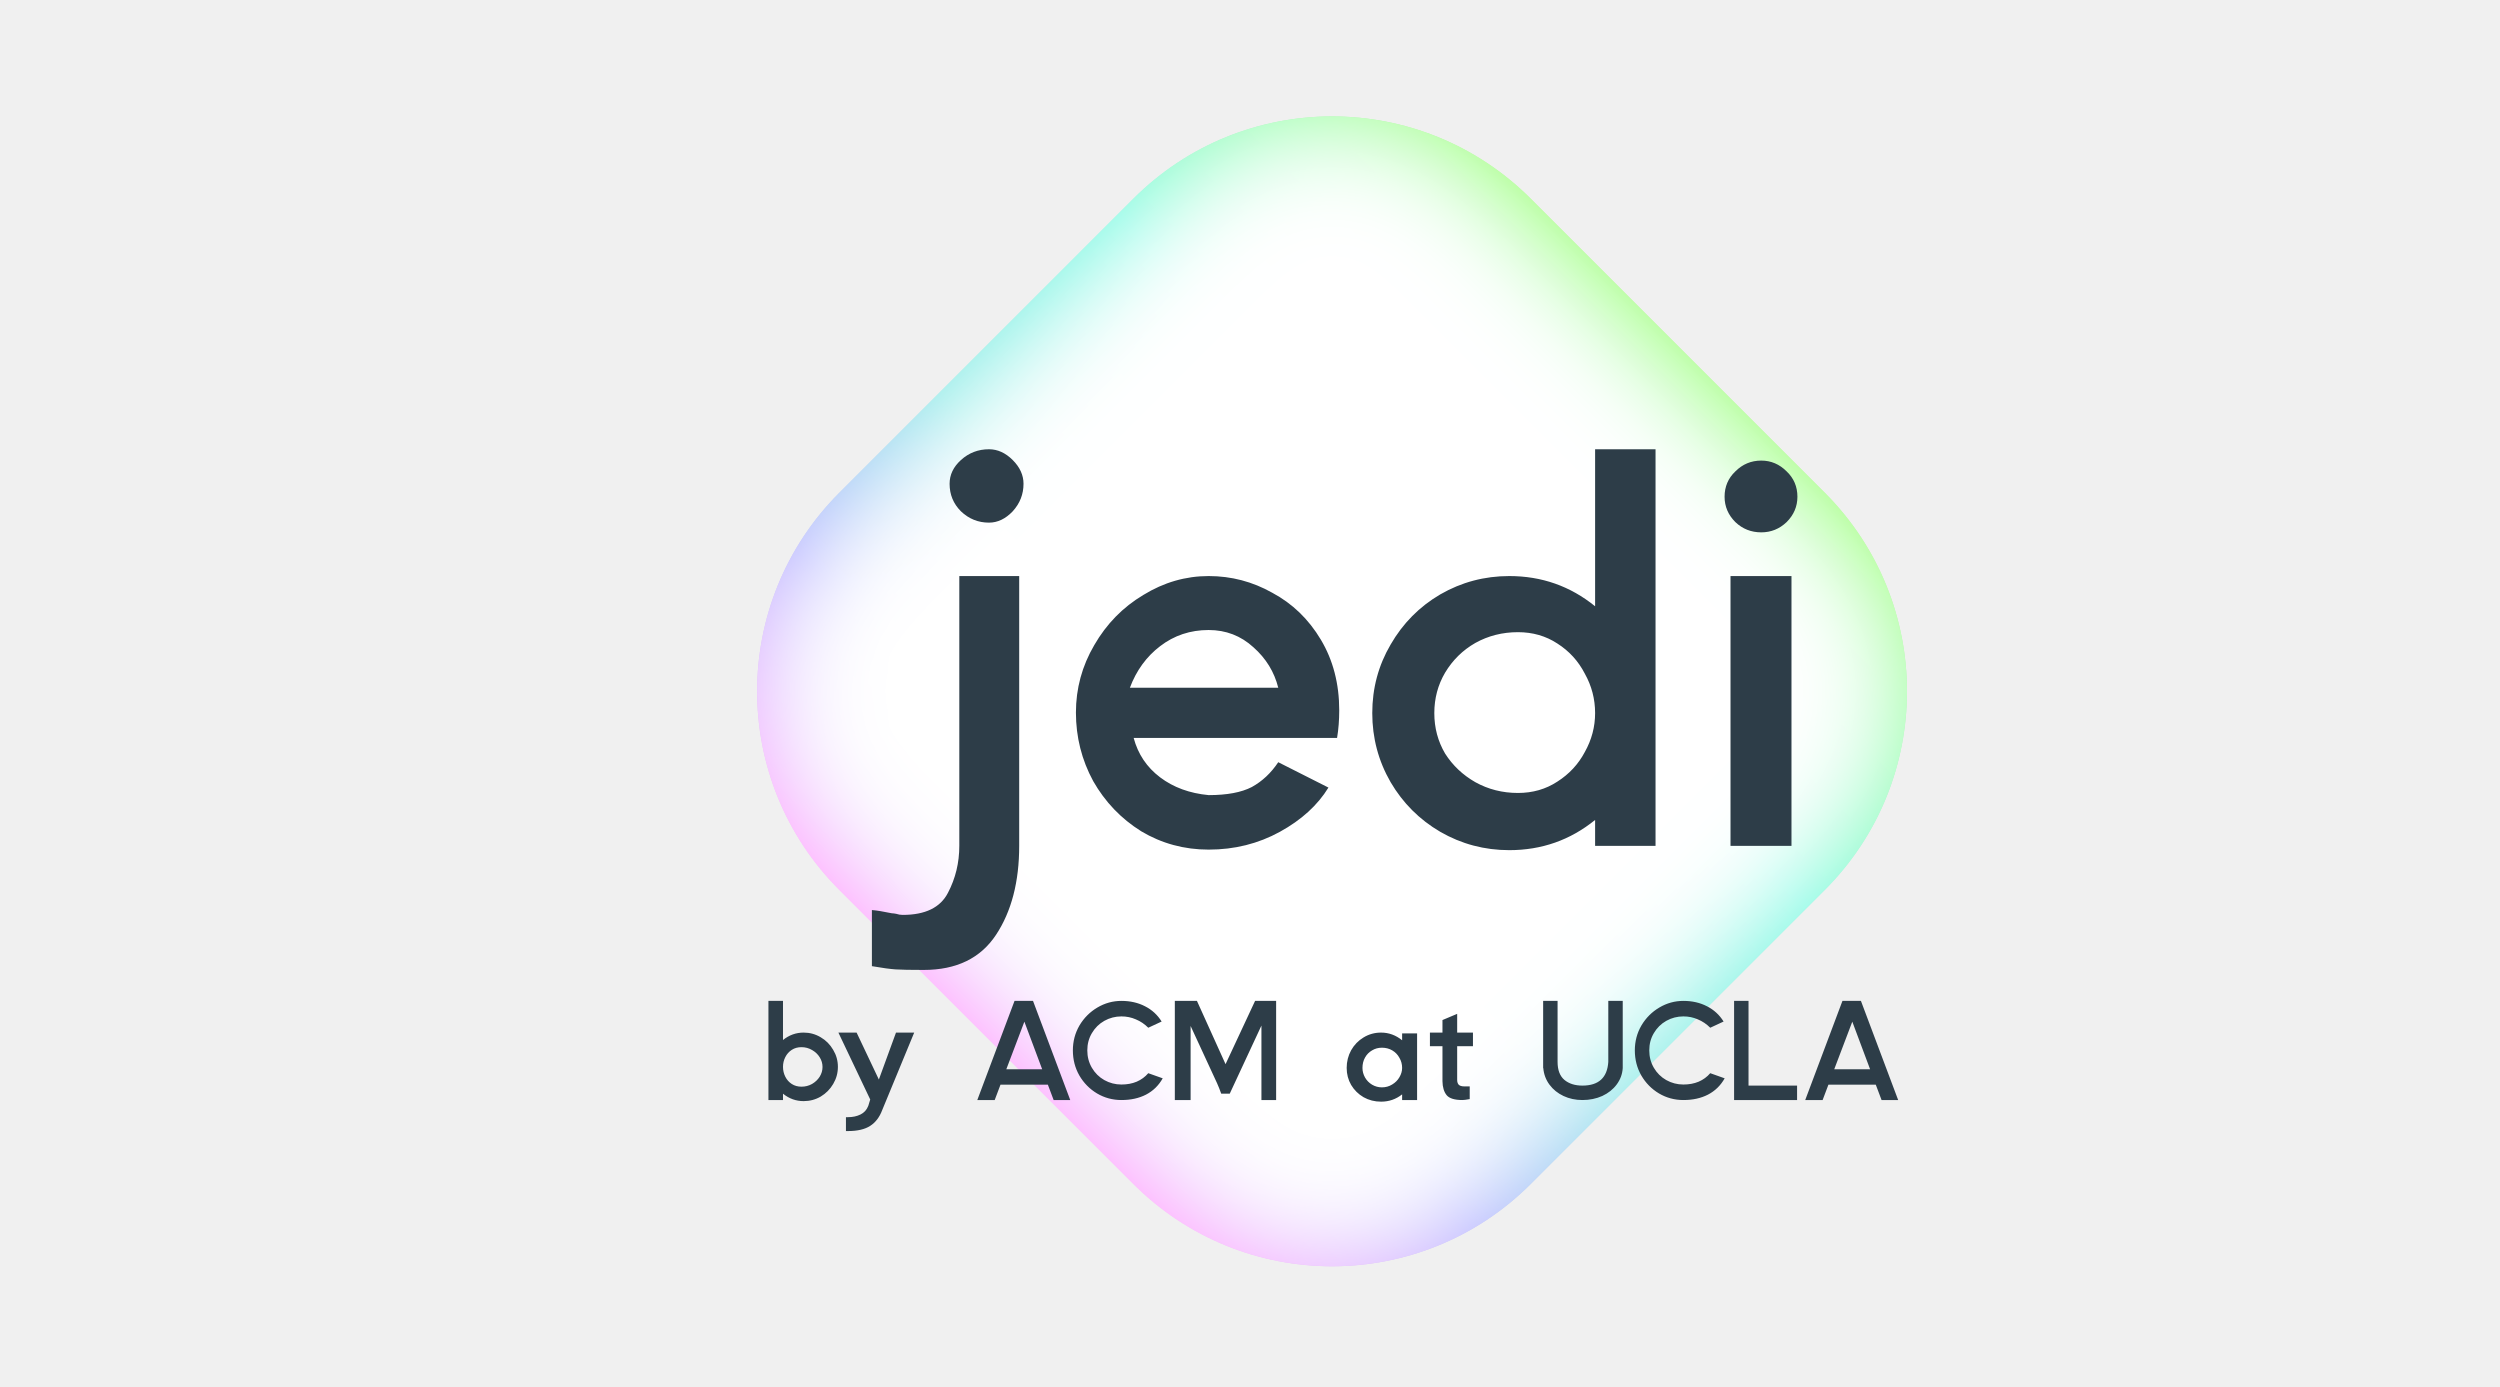
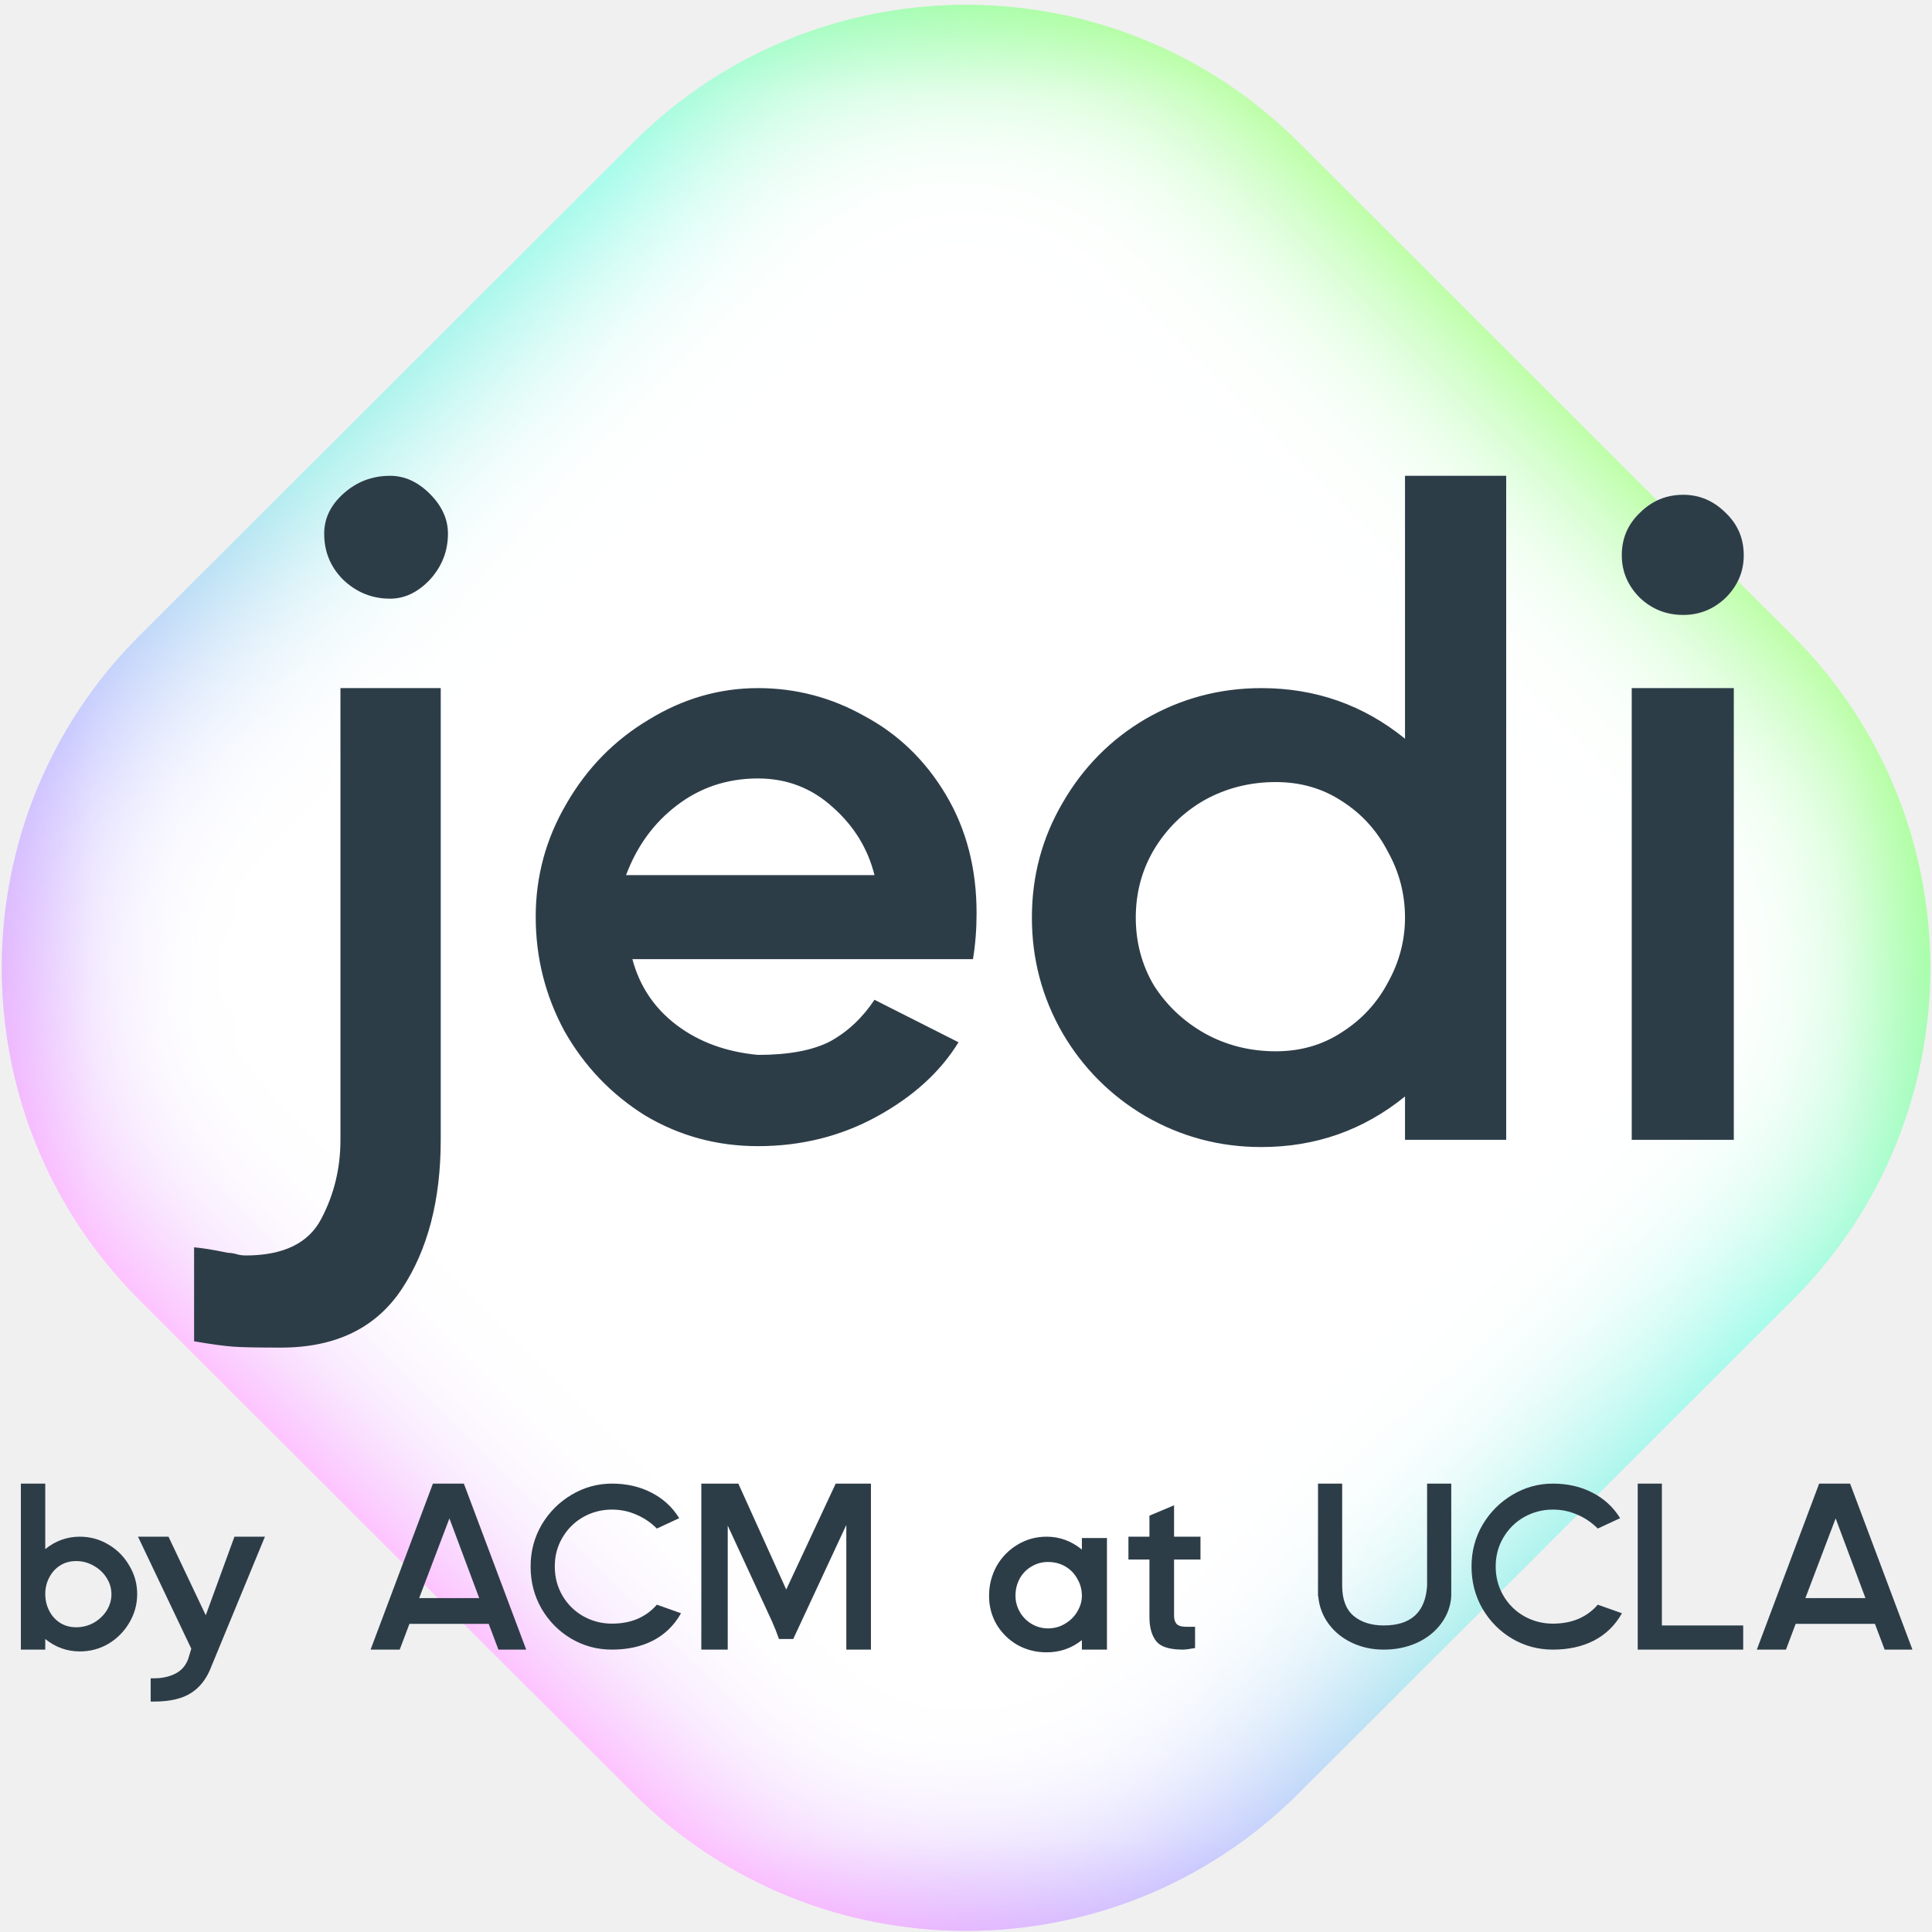
- <svg xmlns="http://www.w3.org/2000/svg" width="357" height="198" viewBox="0 0 357 198" fill="none">
-   <rect x="190.217" width="139.616" height="139.616" rx="40.13" transform="rotate(45 190.217 0)" fill="url(#paint0_linear)" />
-   <mask id="mask0" mask-type="alpha" maskUnits="userSpaceOnUse" x="91" y="0" width="198" height="198">
-     <rect x="190.217" y="0" width="139.616" height="139.616" rx="40.13" transform="rotate(45 190.217 0.00012207)" fill="url(#paint1_linear)" />
+ <svg xmlns="http://www.w3.org/2000/svg" width="339" height="339" viewBox="0 0 339 339" fill="none">
+   <rect width="287.423" height="287.423" rx="82.459" transform="matrix(0.707551 0.706663 -0.707551 0.706663 169.504 -33.2852)" fill="url(#paint0_linear_816_7599)" />
+   <mask id="mask0_816_7599" style="mask-type:alpha" maskUnits="userSpaceOnUse" x="0" y="0" width="339" height="339">
+     <rect width="287.423" height="287.423" rx="82.459" transform="matrix(0.707551 0.706663 -0.707551 0.706663 169.504 -33.2852)" fill="url(#paint1_linear_816_7599)" />
  </mask>
-   <g mask="url(#mask0)">
-     <g filter="url(#filter0_f)">
-       <rect x="190.217" y="1.559" width="137.411" height="137.411" rx="32.104" transform="rotate(45 190.217 1.55945)" fill="white" />
+   <g mask="url(#mask0_816_7599)">
+     <g filter="url(#filter0_f_816_7599)">
+       <rect width="282.884" height="282.884" rx="65.967" transform="matrix(0.706658 0.707555 -0.706658 0.707555 169.502 -30.0723)" fill="white" />
    </g>
  </g>
-   <path d="M141.226 74.633C139.685 74.633 138.35 74.094 137.22 73.015C136.141 71.936 135.602 70.626 135.602 69.085C135.602 67.801 136.141 66.671 137.22 65.695C138.35 64.668 139.685 64.154 141.226 64.154C142.459 64.154 143.589 64.668 144.617 65.695C145.644 66.722 146.158 67.853 146.158 69.085C146.158 70.575 145.644 71.885 144.617 73.015C143.589 74.094 142.459 74.633 141.226 74.633ZM136.989 82.261H145.541V120.786C145.541 125.923 144.437 130.16 142.228 133.499C140.019 136.838 136.578 138.507 131.903 138.507C130.003 138.507 128.667 138.482 127.897 138.43C127.126 138.379 125.996 138.225 124.507 137.968V129.955C125.174 130.006 126.125 130.16 127.357 130.417C127.511 130.417 127.717 130.443 127.974 130.494C128.282 130.597 128.59 130.648 128.898 130.648C132.134 130.648 134.292 129.595 135.371 127.489C136.449 125.435 136.989 123.2 136.989 120.786V82.261ZM161.886 105.376C162.502 107.687 163.761 109.562 165.661 111.001C167.562 112.439 169.874 113.286 172.596 113.543C175.216 113.543 177.27 113.158 178.76 112.387C180.25 111.566 181.508 110.384 182.535 108.843L189.701 112.465C188.16 114.982 185.849 117.088 182.767 118.783C179.685 120.478 176.294 121.325 172.596 121.325C169.103 121.325 165.893 120.452 162.965 118.706C160.088 116.908 157.802 114.519 156.107 111.54C154.464 108.509 153.642 105.248 153.642 101.755C153.642 98.313 154.515 95.103 156.261 92.123C158.008 89.093 160.345 86.704 163.273 84.958C166.201 83.16 169.309 82.261 172.596 82.261C175.832 82.261 178.863 83.057 181.688 84.65C184.564 86.191 186.876 88.425 188.622 91.353C190.369 94.281 191.242 97.645 191.242 101.446C191.242 102.833 191.139 104.143 190.934 105.376H161.886ZM182.535 98.21C181.97 95.95 180.789 94.024 178.991 92.431C177.193 90.788 175.062 89.966 172.596 89.966C169.976 89.966 167.665 90.736 165.661 92.277C163.71 93.767 162.271 95.745 161.347 98.21H182.535ZM227.781 64.154H236.411V120.786H227.781V117.088C224.237 119.964 220.153 121.402 215.53 121.402C211.986 121.402 208.699 120.529 205.668 118.783C202.689 117.036 200.326 114.673 198.579 111.694C196.833 108.663 195.96 105.376 195.96 101.832C195.96 98.287 196.833 95.026 198.579 92.046C200.326 89.016 202.689 86.627 205.668 84.881C208.699 83.134 211.986 82.261 215.53 82.261C220.153 82.261 224.237 83.699 227.781 86.576V64.154ZM216.763 113.235C218.869 113.235 220.744 112.696 222.388 111.617C224.083 110.538 225.393 109.126 226.317 107.379C227.293 105.633 227.781 103.784 227.781 101.832C227.781 99.828 227.293 97.954 226.317 96.207C225.393 94.409 224.083 92.971 222.388 91.892C220.744 90.814 218.869 90.274 216.763 90.274C214.554 90.274 212.525 90.788 210.676 91.815C208.878 92.843 207.44 94.255 206.361 96.053C205.334 97.799 204.82 99.726 204.82 101.832C204.82 103.938 205.334 105.864 206.361 107.61C207.44 109.305 208.878 110.667 210.676 111.694C212.525 112.721 214.554 113.235 216.763 113.235ZM251.509 65.772C250.071 65.772 248.838 66.286 247.811 67.313C246.783 68.289 246.27 69.496 246.27 70.935C246.27 72.322 246.783 73.529 247.811 74.556C248.838 75.532 250.071 76.02 251.509 76.02C252.896 76.02 254.103 75.532 255.13 74.556C256.158 73.529 256.671 72.322 256.671 70.935C256.671 69.496 256.158 68.289 255.13 67.313C254.103 66.286 252.896 65.772 251.509 65.772ZM255.824 82.261H247.117V120.786H255.824V82.261Z" fill="#2D3D48" />
-   <path d="M114.76 147.454C115.646 147.454 116.461 147.679 117.206 148.128C117.951 148.565 118.542 149.162 118.978 149.92C119.428 150.665 119.652 151.474 119.652 152.347C119.652 153.22 119.428 154.036 118.978 154.793C118.542 155.538 117.951 156.135 117.206 156.585C116.461 157.021 115.646 157.24 114.76 157.24C113.668 157.24 112.686 156.886 111.812 156.18V157.085H109.732V142.928H111.812V148.514C112.686 147.807 113.668 147.454 114.76 147.454ZM114.451 155.178C114.991 155.178 115.492 155.05 115.954 154.793C116.416 154.524 116.782 154.177 117.052 153.753C117.322 153.316 117.456 152.854 117.456 152.366C117.456 151.865 117.322 151.403 117.052 150.979C116.782 150.543 116.416 150.196 115.954 149.939C115.492 149.669 114.991 149.535 114.451 149.535C113.925 149.535 113.463 149.663 113.065 149.92C112.666 150.177 112.358 150.523 112.14 150.96C111.922 151.384 111.812 151.846 111.812 152.347C111.812 152.848 111.922 153.316 112.14 153.753C112.358 154.19 112.666 154.536 113.065 154.793C113.463 155.05 113.925 155.178 114.451 155.178ZM127.948 147.454H130.548L125.983 158.511C125.598 159.538 125.02 160.296 124.249 160.784C123.491 161.272 122.438 161.516 121.09 161.516H120.801V159.532H121.09C121.771 159.532 122.368 159.403 122.882 159.147C123.408 158.89 123.78 158.472 123.999 157.894L124.268 157.008L119.722 147.454H122.323L125.501 154.158L127.948 147.454ZM152.83 157.085H150.461L149.633 154.89H142.871L142.043 157.085H139.558L144.875 142.928H147.514L152.83 157.085ZM146.281 145.894L143.7 152.694H148.824L146.281 145.894ZM166.035 153.984C165.457 155.012 164.661 155.788 163.646 156.315C162.645 156.829 161.476 157.085 160.141 157.085C158.882 157.085 157.72 156.771 156.654 156.142C155.601 155.512 154.76 154.658 154.131 153.58C153.514 152.501 153.206 151.307 153.206 149.997C153.206 148.7 153.521 147.512 154.15 146.433C154.792 145.355 155.646 144.501 156.712 143.871C157.778 143.242 158.921 142.928 160.141 142.928C161.399 142.928 162.523 143.184 163.512 143.698C164.5 144.199 165.29 144.924 165.881 145.875L163.974 146.761C163.447 146.234 162.857 145.836 162.202 145.566C161.56 145.284 160.873 145.143 160.141 145.143C159.267 145.143 158.452 145.355 157.694 145.778C156.949 146.202 156.359 146.786 155.922 147.531C155.486 148.263 155.267 149.085 155.267 149.997C155.267 150.909 155.486 151.737 155.922 152.482C156.359 153.227 156.949 153.811 157.694 154.235C158.452 154.658 159.267 154.87 160.141 154.87C160.95 154.87 161.675 154.735 162.317 154.466C162.972 154.183 163.524 153.779 163.974 153.252L166.035 153.984ZM182.231 142.928V157.085H180.132V146.453L175.605 156.18H174.391L174.102 155.41L173.794 154.678L170.019 146.51V157.085H167.765V142.928H170.924L175.008 151.962L179.226 142.928H182.231ZM200.223 147.57H202.361V157.085H200.223V156.276C199.349 156.97 198.348 157.317 197.218 157.317C196.306 157.317 195.471 157.105 194.714 156.681C193.969 156.244 193.378 155.66 192.942 154.928C192.518 154.196 192.306 153.387 192.306 152.501C192.306 151.589 192.518 150.748 192.942 149.978C193.378 149.207 193.969 148.597 194.714 148.148C195.471 147.685 196.306 147.454 197.218 147.454C198.322 147.454 199.324 147.82 200.223 148.552V147.57ZM197.333 155.275C197.873 155.275 198.361 155.14 198.797 154.87C199.247 154.601 199.593 154.254 199.837 153.83C200.094 153.393 200.223 152.95 200.223 152.501C200.223 151.974 200.094 151.493 199.837 151.056C199.593 150.607 199.253 150.254 198.817 149.997C198.38 149.74 197.886 149.612 197.333 149.612C196.82 149.612 196.351 149.74 195.927 149.997C195.503 150.241 195.17 150.581 194.926 151.018C194.682 151.454 194.56 151.949 194.56 152.501C194.56 152.976 194.682 153.432 194.926 153.869C195.17 154.292 195.503 154.633 195.927 154.89C196.364 155.146 196.833 155.275 197.333 155.275ZM210.338 149.4H208.084V154.215C208.084 154.498 208.155 154.723 208.296 154.89C208.45 155.056 208.733 155.14 209.144 155.14H209.876V156.951C209.388 157.041 209.041 157.085 208.835 157.085C207.718 157.085 206.967 156.854 206.582 156.392C206.196 155.917 205.997 155.249 205.984 154.389V149.4H204.193V147.454H205.984V145.663L208.084 144.777V147.454H210.338V149.4ZM231.726 142.928V152.52C231.674 153.381 231.385 154.164 230.859 154.87C230.345 155.564 229.658 156.109 228.798 156.508C227.937 156.893 226.994 157.085 225.966 157.085C224.99 157.085 224.091 156.893 223.269 156.508C222.448 156.122 221.78 155.583 221.266 154.89C220.752 154.196 220.457 153.406 220.38 152.52H220.361V142.928H222.422V151.634C222.422 152.803 222.749 153.663 223.404 154.215C224.059 154.755 224.913 155.024 225.966 155.024C228.291 155.024 229.523 153.894 229.665 151.634V142.928H231.726ZM246.283 153.984C245.705 155.012 244.909 155.788 243.894 156.315C242.893 156.829 241.724 157.085 240.389 157.085C239.13 157.085 237.968 156.771 236.902 156.142C235.849 155.512 235.008 154.658 234.379 153.58C233.762 152.501 233.454 151.307 233.454 149.997C233.454 148.7 233.769 147.512 234.398 146.433C235.04 145.355 235.894 144.501 236.96 143.871C238.026 143.242 239.169 142.928 240.389 142.928C241.647 142.928 242.771 143.184 243.759 143.698C244.748 144.199 245.538 144.924 246.129 145.875L244.222 146.761C243.695 146.234 243.105 145.836 242.45 145.566C241.808 145.284 241.121 145.143 240.389 145.143C239.515 145.143 238.7 145.355 237.942 145.778C237.197 146.202 236.607 146.786 236.17 147.531C235.733 148.263 235.515 149.085 235.515 149.997C235.515 150.909 235.733 151.737 236.17 152.482C236.607 153.227 237.197 153.811 237.942 154.235C238.7 154.658 239.515 154.87 240.389 154.87C241.198 154.87 241.923 154.735 242.565 154.466C243.22 154.183 243.772 153.779 244.222 153.252L246.283 153.984ZM249.689 142.928V155.024H256.623V157.085H247.628V142.928H249.689ZM271.058 157.085H268.688L267.86 154.89H261.099L260.271 157.085H257.786L263.102 142.928H265.741L271.058 157.085ZM264.508 145.894L261.927 152.694H267.051L264.508 145.894Z" fill="#2D3D48" />
+   <path d="M68.456 105.047C65.285 105.047 62.537 103.937 60.212 101.718C57.993 99.498 56.883 96.803 56.883 93.633C56.883 90.991 57.993 88.666 60.212 86.658C62.537 84.545 65.285 83.488 68.456 83.488C70.992 83.488 73.317 84.545 75.43 86.658C77.544 88.772 78.601 91.097 78.601 93.633C78.601 96.698 77.544 99.393 75.43 101.718C73.317 103.937 70.992 105.047 68.456 105.047ZM59.737 120.74H77.333V200C77.333 210.568 75.061 219.287 70.516 226.156C65.972 233.025 58.891 236.46 49.275 236.46C45.364 236.46 42.617 236.407 41.032 236.301C39.446 236.195 37.121 235.878 34.057 235.35V218.864C35.431 218.97 37.386 219.287 39.922 219.815C40.239 219.815 40.662 219.868 41.19 219.974C41.824 220.185 42.458 220.291 43.092 220.291C49.75 220.291 54.189 218.124 56.408 213.791C58.627 209.564 59.737 204.967 59.737 200V120.74ZM110.96 168.296C112.228 173.052 114.817 176.909 118.727 179.868C122.638 182.827 127.393 184.571 132.994 185.099C138.384 185.099 142.611 184.307 145.676 182.721C148.741 181.03 151.33 178.6 153.443 175.429L168.186 182.88C165.015 188.058 160.26 192.391 153.919 195.878C147.578 199.366 140.603 201.11 132.994 201.11C125.808 201.11 119.203 199.313 113.179 195.72C107.261 192.021 102.558 187.107 99.071 180.978C95.689 174.742 93.998 168.032 93.998 160.846C93.998 153.765 95.795 147.16 99.388 141.031C102.981 134.795 107.79 129.881 113.813 126.288C119.837 122.589 126.231 120.74 132.994 120.74C139.652 120.74 145.887 122.378 151.7 125.654C157.618 128.825 162.373 133.422 165.966 139.445C169.559 145.469 171.356 152.391 171.356 160.211C171.356 163.065 171.145 165.76 170.722 168.296H110.96ZM153.443 153.554C152.281 148.904 149.85 144.941 146.151 141.665C142.453 138.283 138.067 136.592 132.994 136.592C127.605 136.592 122.849 138.177 118.727 141.348C114.712 144.412 111.753 148.481 109.85 153.554H153.443ZM246.53 83.488H264.285V200H246.53V192.391C239.238 198.309 230.837 201.268 221.326 201.268C214.034 201.268 207.27 199.472 201.035 195.878C194.906 192.285 190.044 187.424 186.451 181.295C182.858 175.06 181.062 168.296 181.062 161.004C181.062 153.712 182.858 147.001 186.451 140.872C190.044 134.637 194.906 129.723 201.035 126.13C207.27 122.537 214.034 120.74 221.326 120.74C230.837 120.74 239.238 123.699 246.53 129.617V83.488ZM223.862 184.465C228.195 184.465 232.052 183.355 235.434 181.136C238.921 178.917 241.616 176.011 243.519 172.418C245.526 168.824 246.53 165.02 246.53 161.004C246.53 156.883 245.526 153.025 243.519 149.432C241.616 145.733 238.921 142.774 235.434 140.555C232.052 138.336 228.195 137.226 223.862 137.226C219.318 137.226 215.143 138.283 211.339 140.396C207.64 142.51 204.681 145.416 202.462 149.115C200.348 152.708 199.291 156.671 199.291 161.004C199.291 165.337 200.348 169.3 202.462 172.893C204.681 176.381 207.64 179.181 211.339 181.295C215.143 183.408 219.318 184.465 223.862 184.465ZM295.347 86.817C292.388 86.817 289.852 87.874 287.738 89.987C285.625 91.995 284.568 94.478 284.568 97.438C284.568 100.291 285.625 102.774 287.738 104.888C289.852 106.896 292.388 107.9 295.347 107.9C298.201 107.9 300.684 106.896 302.798 104.888C304.911 102.774 305.968 100.291 305.968 97.438C305.968 94.478 304.911 91.995 302.798 89.987C300.684 87.874 298.201 86.817 295.347 86.817ZM304.224 120.74H286.312V200H304.224V120.74Z" fill="#2D3D48" />
+   <path d="M14.005 269.636C15.828 269.636 17.506 270.099 19.038 271.023C20.57 271.922 21.786 273.15 22.684 274.709C23.609 276.241 24.071 277.906 24.071 279.702C24.071 281.499 23.609 283.176 22.684 284.735C21.786 286.268 20.57 287.496 19.038 288.421C17.506 289.319 15.828 289.768 14.005 289.768C11.759 289.768 9.738 289.042 7.942 287.589V289.451H3.662V260.323H7.942V271.816C9.738 270.363 11.759 269.636 14.005 269.636ZM13.371 285.528C14.481 285.528 15.511 285.264 16.462 284.735C17.413 284.18 18.166 283.467 18.721 282.595C19.276 281.697 19.553 280.746 19.553 279.742C19.553 278.711 19.276 277.76 18.721 276.888C18.166 275.99 17.413 275.277 16.462 274.748C15.511 274.194 14.481 273.916 13.371 273.916C12.288 273.916 11.337 274.18 10.518 274.709C9.699 275.237 9.065 275.951 8.615 276.849C8.166 277.721 7.942 278.672 7.942 279.702C7.942 280.733 8.166 281.697 8.615 282.595C9.065 283.493 9.699 284.207 10.518 284.735C11.337 285.264 12.288 285.528 13.371 285.528ZM41.137 269.636H46.487L37.095 292.384C36.303 294.497 35.114 296.056 33.529 297.06C31.97 298.064 29.803 298.566 27.029 298.566H26.435V294.484H27.029C28.429 294.484 29.658 294.22 30.715 293.692C31.798 293.163 32.564 292.305 33.013 291.116L33.568 289.293L24.215 269.636H29.566L36.104 283.427L41.137 269.636ZM92.33 289.451H87.456L85.751 284.933H71.841L70.137 289.451H65.025L75.963 260.323H81.392L92.33 289.451ZM78.856 266.426L73.546 280.416H84.087L78.856 266.426ZM119.497 283.071C118.308 285.184 116.67 286.783 114.583 287.866C112.522 288.923 110.118 289.451 107.37 289.451C104.781 289.451 102.39 288.804 100.197 287.509C98.031 286.215 96.3 284.458 95.006 282.239C93.738 280.019 93.103 277.562 93.103 274.867C93.103 272.199 93.751 269.755 95.045 267.536C96.366 265.317 98.123 263.56 100.316 262.265C102.509 260.97 104.86 260.323 107.37 260.323C109.959 260.323 112.271 260.852 114.306 261.908C116.34 262.939 117.965 264.431 119.18 266.387L115.257 268.209C114.173 267.126 112.958 266.307 111.611 265.752C110.29 265.171 108.876 264.881 107.37 264.881C105.574 264.881 103.896 265.317 102.337 266.188C100.805 267.06 99.59 268.262 98.691 269.795C97.793 271.301 97.344 272.992 97.344 274.867C97.344 276.743 97.793 278.447 98.691 279.98C99.59 281.512 100.805 282.714 102.337 283.586C103.896 284.458 105.574 284.894 107.37 284.894C109.035 284.894 110.527 284.616 111.848 284.061C113.196 283.48 114.332 282.648 115.257 281.565L119.497 283.071ZM152.819 260.323V289.451H148.499V267.575L139.186 287.589H136.689L136.095 286.003L135.461 284.497L127.693 267.694V289.451H123.057V260.323H129.556L137.958 278.91L146.637 260.323H152.819ZM189.834 269.874H194.233V289.451H189.834V287.787C188.037 289.213 185.977 289.927 183.652 289.927C181.776 289.927 180.058 289.491 178.5 288.619C176.967 287.721 175.752 286.519 174.854 285.013C173.982 283.507 173.546 281.842 173.546 280.019C173.546 278.143 173.982 276.413 174.854 274.828C175.752 273.243 176.967 271.988 178.5 271.063C180.058 270.112 181.776 269.636 183.652 269.636C185.924 269.636 187.984 270.389 189.834 271.895V269.874ZM183.889 285.726C184.999 285.726 186.003 285.449 186.901 284.894C187.826 284.339 188.539 283.626 189.041 282.754C189.57 281.855 189.834 280.944 189.834 280.019C189.834 278.936 189.57 277.945 189.041 277.047C188.539 276.122 187.839 275.396 186.941 274.867C186.043 274.339 185.025 274.075 183.889 274.075C182.833 274.075 181.868 274.339 180.996 274.867C180.124 275.369 179.438 276.069 178.936 276.968C178.434 277.866 178.183 278.883 178.183 280.019C178.183 280.997 178.434 281.935 178.936 282.833C179.438 283.705 180.124 284.405 180.996 284.933C181.895 285.462 182.859 285.726 183.889 285.726ZM210.644 273.639H206.008V283.546C206.008 284.128 206.153 284.59 206.443 284.933C206.76 285.277 207.342 285.449 208.187 285.449H209.693V289.174C208.689 289.359 207.976 289.451 207.553 289.451C205.255 289.451 203.709 288.976 202.916 288.024C202.124 287.047 201.714 285.673 201.688 283.903V273.639H198.002V269.636H201.688V265.951L206.008 264.128V269.636H210.644V273.639ZM254.647 260.323V280.059C254.541 281.829 253.947 283.441 252.863 284.894C251.807 286.32 250.393 287.443 248.623 288.262C246.853 289.055 244.911 289.451 242.797 289.451C240.79 289.451 238.94 289.055 237.249 288.262C235.558 287.47 234.185 286.36 233.128 284.933C232.071 283.507 231.463 281.882 231.305 280.059H231.265V260.323H235.506V278.236C235.506 280.64 236.179 282.41 237.527 283.546C238.874 284.656 240.631 285.211 242.797 285.211C247.579 285.211 250.116 282.886 250.406 278.236V260.323H254.647ZM284.596 283.071C283.407 285.184 281.769 286.783 279.682 287.866C277.621 288.923 275.217 289.451 272.469 289.451C269.88 289.451 267.489 288.804 265.296 287.509C263.13 286.215 261.4 284.458 260.105 282.239C258.837 280.019 258.203 277.562 258.203 274.867C258.203 272.199 258.85 269.755 260.145 267.536C261.466 265.317 263.222 263.56 265.415 262.265C267.608 260.97 269.96 260.323 272.469 260.323C275.059 260.323 277.37 260.852 279.405 261.908C281.439 262.939 283.064 264.431 284.279 266.387L280.356 268.209C279.273 267.126 278.057 266.307 276.71 265.752C275.389 265.171 273.975 264.881 272.469 264.881C270.673 264.881 268.995 265.317 267.436 266.188C265.904 267.06 264.689 268.262 263.791 269.795C262.892 271.301 262.443 272.992 262.443 274.867C262.443 276.743 262.892 278.447 263.791 279.98C264.689 281.512 265.904 282.714 267.436 283.586C268.995 284.458 270.673 284.894 272.469 284.894C274.134 284.894 275.627 284.616 276.948 284.061C278.295 283.48 279.431 282.648 280.356 281.565L284.596 283.071ZM291.604 260.323V285.211H305.87V289.451H287.363V260.323H291.604ZM335.567 289.451H330.692L328.988 284.933H315.078L313.374 289.451H308.262L319.2 260.323H324.629L335.567 289.451ZM322.093 266.426L316.782 280.416H327.324L322.093 266.426Z" fill="#2D3D48" />
  <defs>
-     <filter id="filter0_f" x="76.198" y="-15.295" width="228.038" height="228.038" filterUnits="userSpaceOnUse" color-interpolation-filters="sRGB">
+     <filter id="filter0_f_816_7599" x="-37.726" y="-37.363" width="414.457" height="414.894" filterUnits="userSpaceOnUse" color-interpolation-filters="sRGB">
      <feFlood flood-opacity="0" result="BackgroundImageFix" />
      <feBlend mode="normal" in="SourceGraphic" in2="BackgroundImageFix" result="shape" />
-       <feGaussianBlur stdDeviation="8.427" result="effect1_foregroundBlur" />
+       <feGaussianBlur stdDeviation="17.316" result="effect1_foregroundBlur_816_7599" />
    </filter>
-     <linearGradient id="paint0_linear" x1="260.025" y1="0" x2="260.025" y2="139.616" gradientUnits="userSpaceOnUse">
+     <linearGradient id="paint0_linear_816_7599" x1="143.711" y1="0" x2="143.711" y2="287.423" gradientUnits="userSpaceOnUse">
      <stop stop-color="#8CFE66" />
      <stop offset="0.31" stop-color="#63F9DB" />
      <stop offset="0.566" stop-color="#74E5E1" />
      <stop offset="0.786" stop-color="#A4A3FF" />
      <stop offset="1" stop-color="#FD92FF" />
    </linearGradient>
-     <linearGradient id="paint1_linear" x1="260.025" y1="0" x2="260.025" y2="139.616" gradientUnits="userSpaceOnUse">
+     <linearGradient id="paint1_linear_816_7599" x1="143.711" y1="0" x2="143.711" y2="287.423" gradientUnits="userSpaceOnUse">
      <stop stop-color="#8CFE66" />
      <stop offset="0.31" stop-color="#63F9DB" />
      <stop offset="0.566" stop-color="#74E5E1" />
      <stop offset="0.786" stop-color="#A4A3FF" />
      <stop offset="1" stop-color="#FD92FF" />
    </linearGradient>
  </defs>
</svg>
